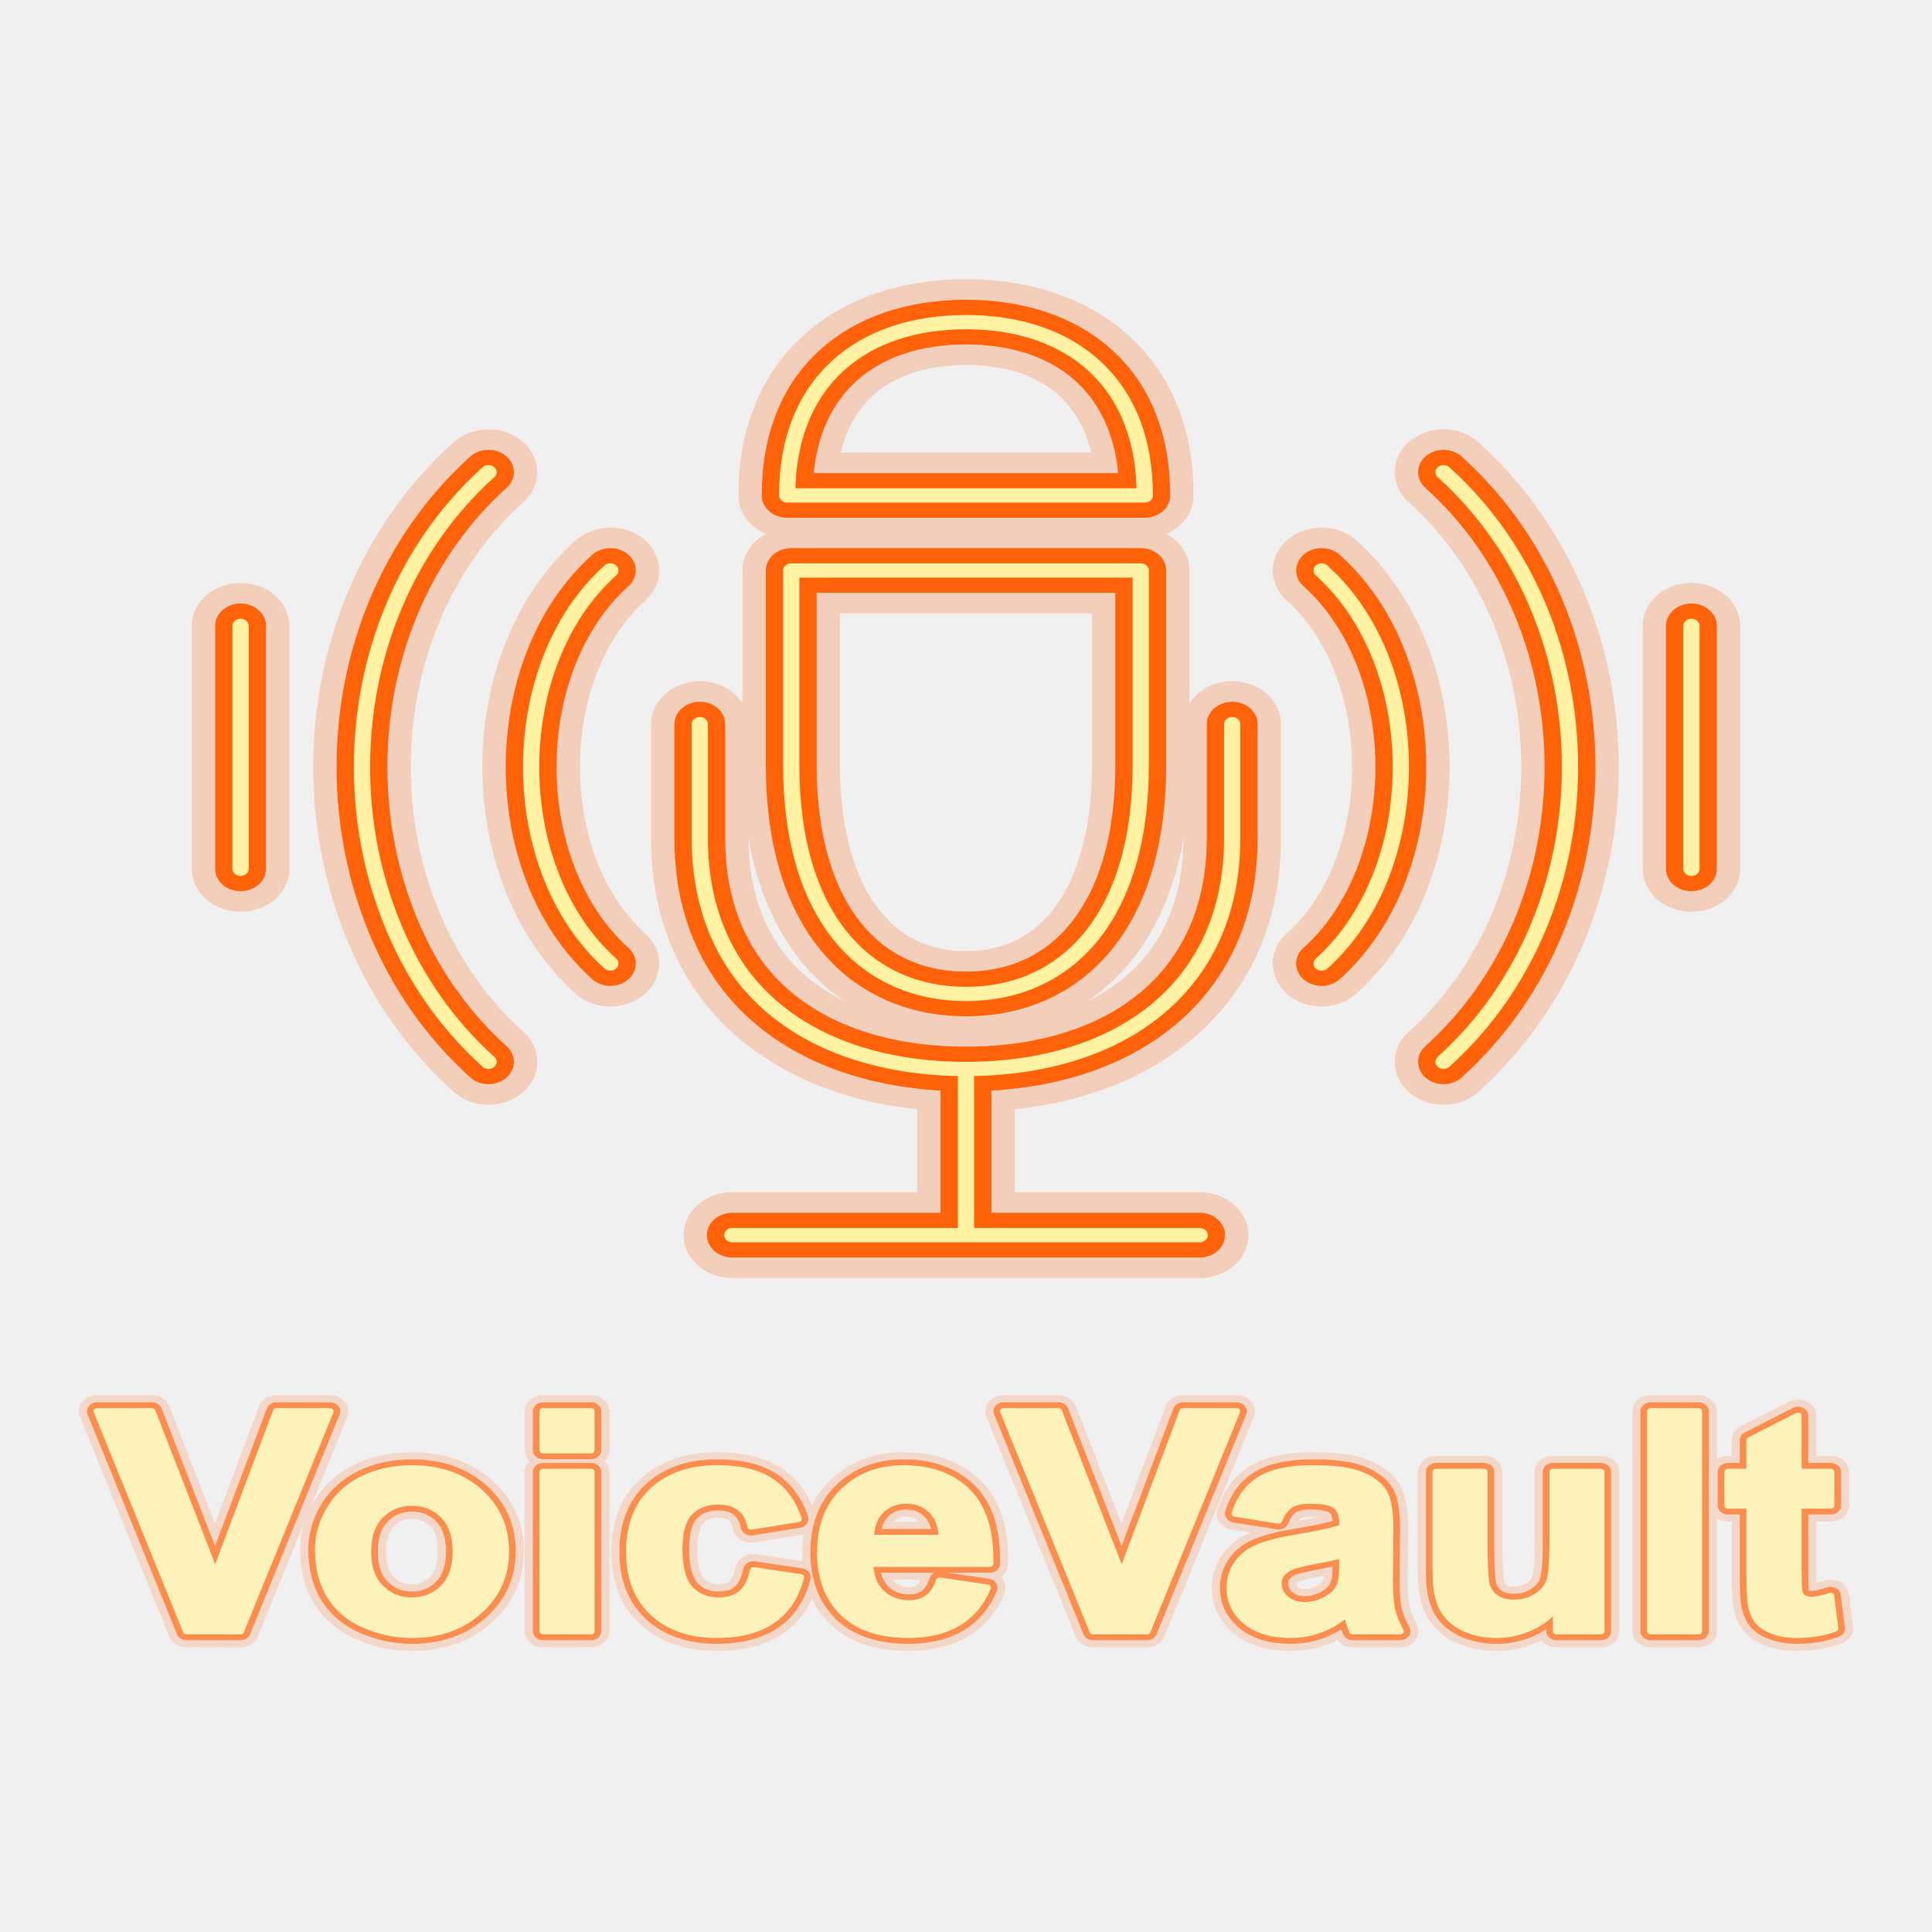
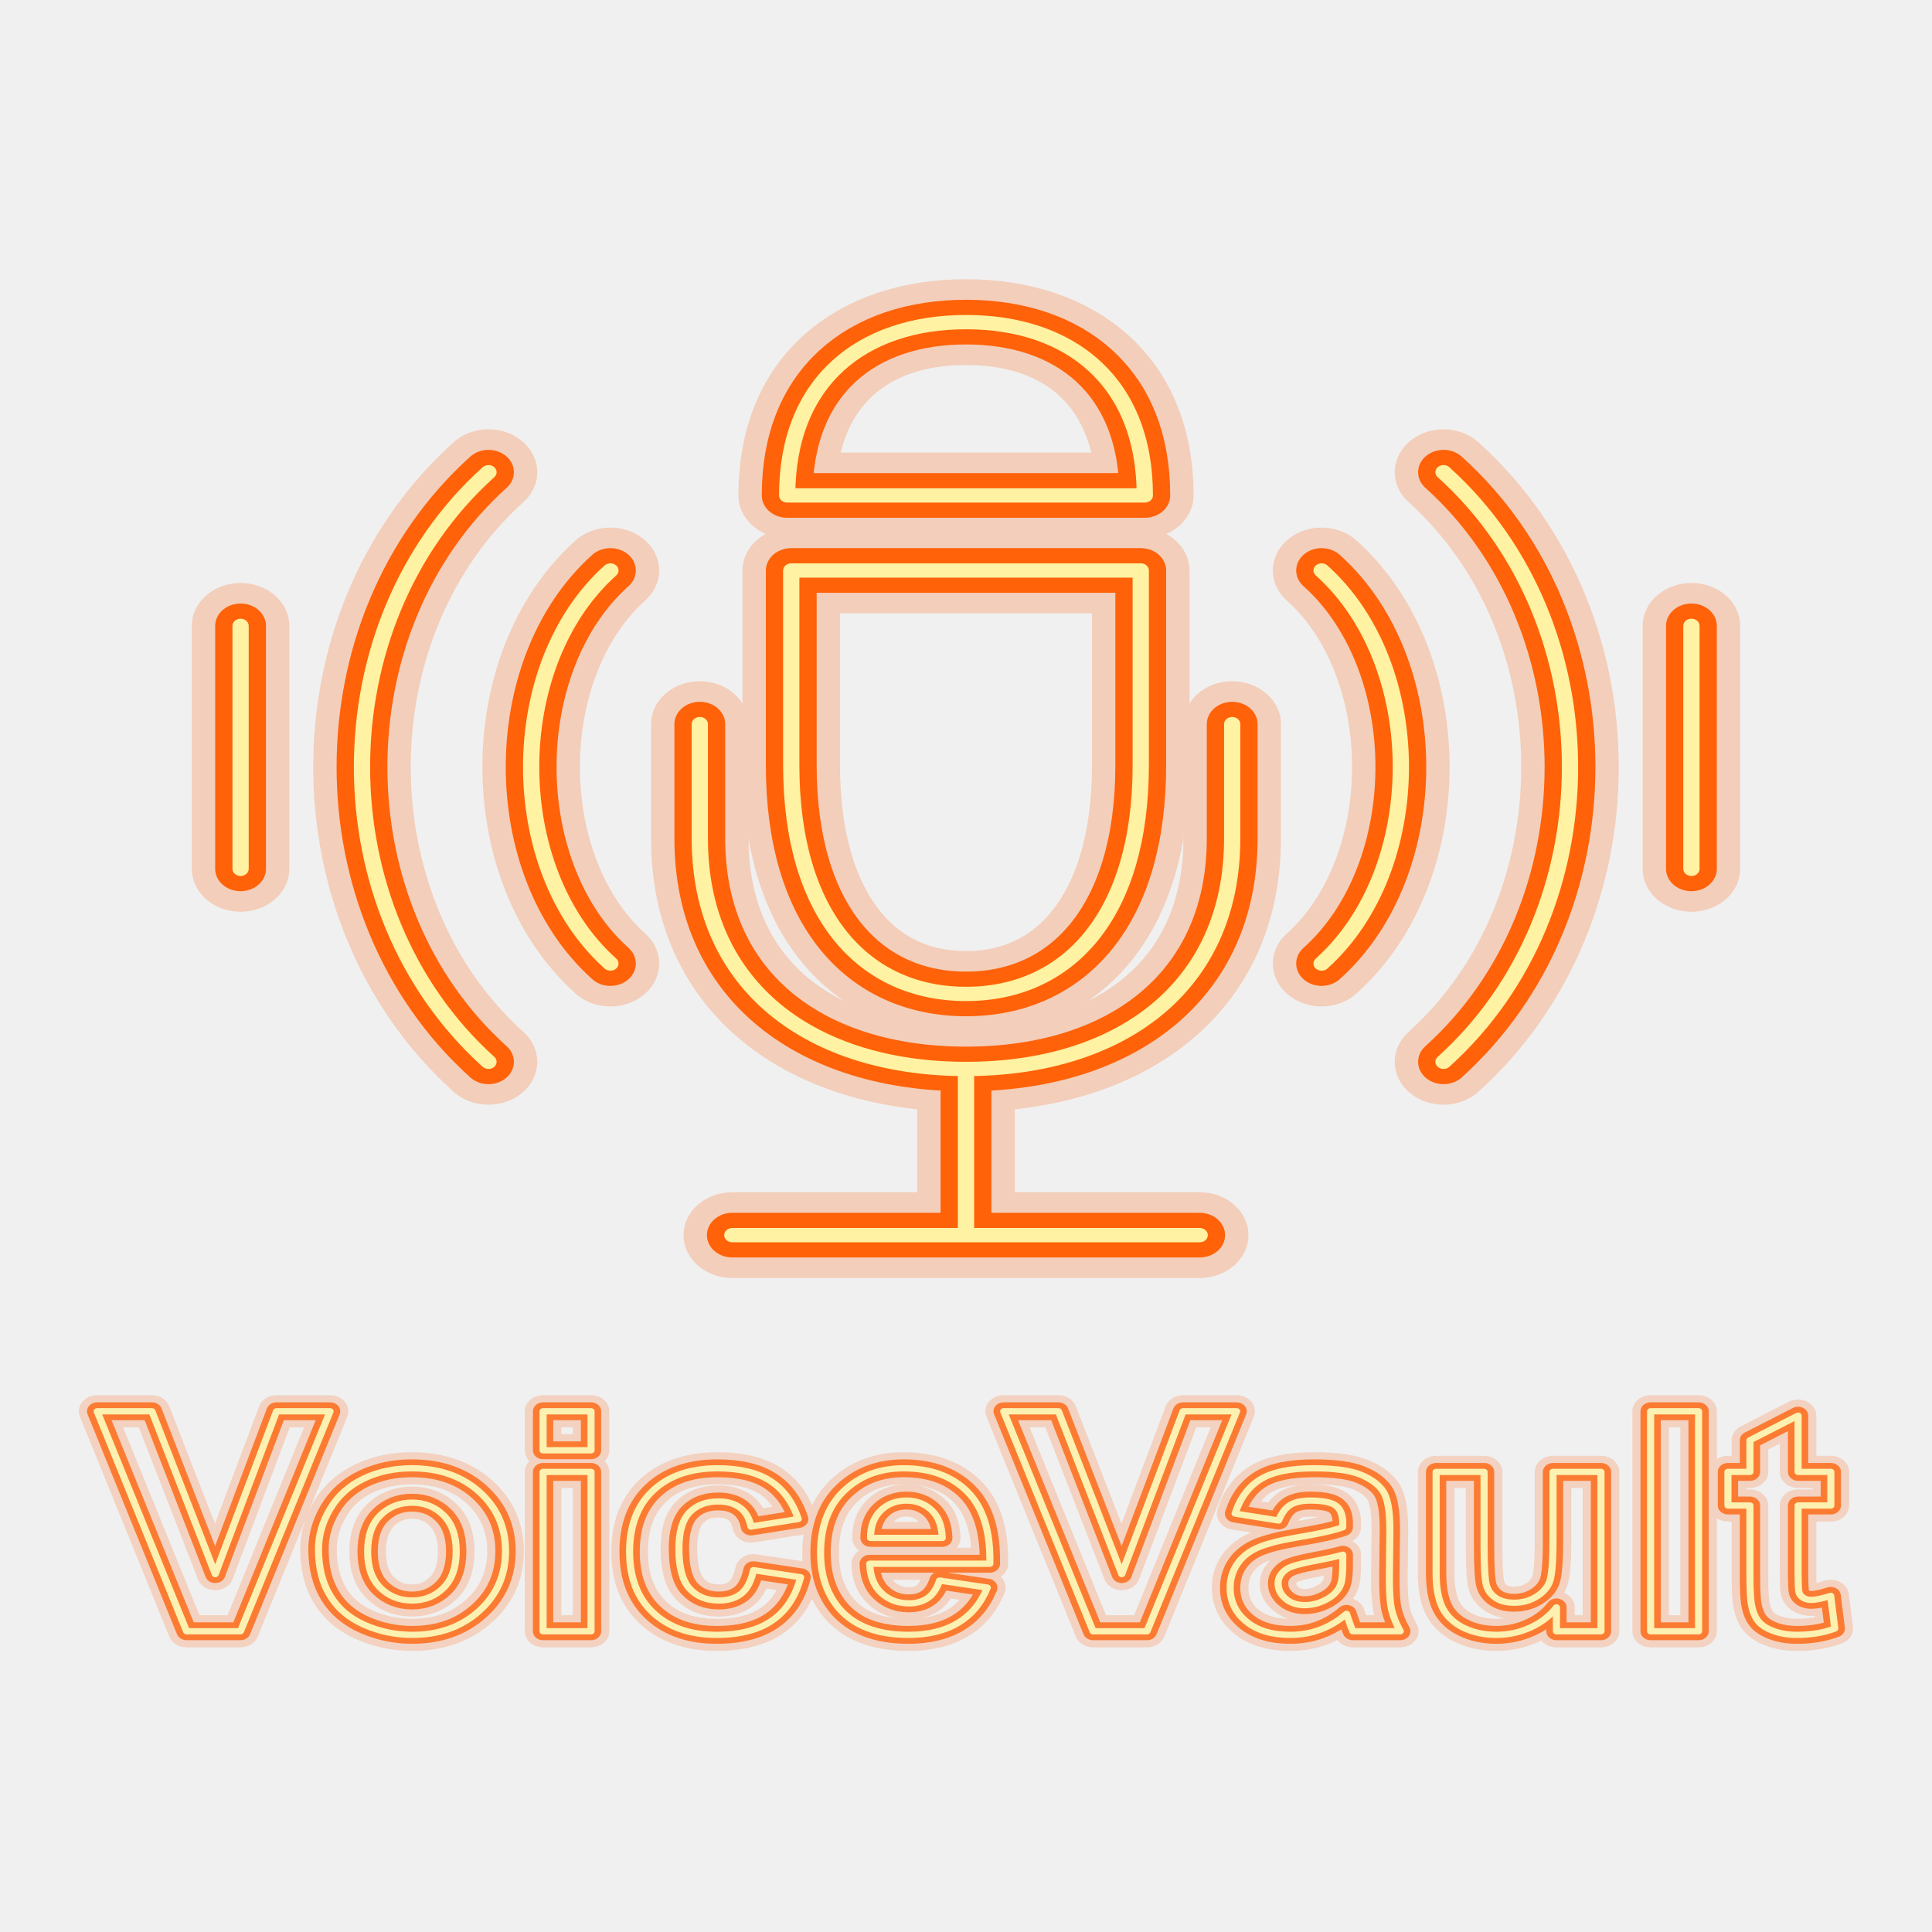
<svg xmlns="http://www.w3.org/2000/svg" width="1024" height="1024" viewBox="0 0 1024 1024" fill="none">
  <g clip-path="url(#clip0_4_2)" transform="matrix(1.077 0 0 0.947 -39.424 68.452)">
    <g opacity="0.22">
      <path d="M424 205C424 141 461 108 512 108C563 108 600 141 600 205H424Z" stroke="#FF5700" stroke-width="48" stroke-linecap="round" stroke-linejoin="round" />
      <path d="M426 247H598V355.966C598 440.414 562 484 512 484C462 484 426 440.414 426 355.966V247Z" stroke="#FF5700" stroke-width="48" stroke-linecap="round" stroke-linejoin="round" />
      <path d="M381 333V397C381 481 437 526 512 526C587 526 643 481 643 397V333" stroke="#FF5700" stroke-width="48" stroke-linecap="round" stroke-linejoin="round" />
      <path d="M512 527V619M397 619H627" stroke="#FF5700" stroke-width="48" stroke-linecap="round" stroke-linejoin="round" />
      <path d="M337 247C285 300 285 414 337 467" stroke="#FF5700" stroke-width="48" stroke-linecap="round" stroke-linejoin="round" />
      <path d="M277 192C194 277 194 437 277 522" stroke="#FF5700" stroke-width="48" stroke-linecap="round" stroke-linejoin="round" />
      <path d="M687 247C739 300 739 414 687 467" stroke="#FF5700" stroke-width="48" stroke-linecap="round" stroke-linejoin="round" />
      <path d="M747 192C830 277 830 437 747 522" stroke="#FF5700" stroke-width="48" stroke-linecap="round" stroke-linejoin="round" />
      <path d="M155 278V414" stroke="#FF5700" stroke-width="48" stroke-linecap="round" stroke-linejoin="round" />
      <path d="M869 278V414" stroke="#FF5700" stroke-width="48" stroke-linecap="round" stroke-linejoin="round" />
    </g>
    <path d="M424 205C424 141 461 108 512 108C563 108 600 141 600 205H424Z" stroke="#FF6208" stroke-width="25" stroke-linecap="round" stroke-linejoin="round" />
    <path d="M426 247H598V355.966C598 440.414 562 484 512 484C462 484 426 440.414 426 355.966V247Z" stroke="#FF6208" stroke-width="25" stroke-linecap="round" stroke-linejoin="round" />
    <path d="M381 333V397C381 481 437 526 512 526C587 526 643 481 643 397V333" stroke="#FF6208" stroke-width="25" stroke-linecap="round" stroke-linejoin="round" />
    <path d="M512 527V619M397 619H627" stroke="#FF6208" stroke-width="25" stroke-linecap="round" stroke-linejoin="round" />
    <path d="M337 247C285 300 285 414 337 467" stroke="#FF6208" stroke-width="25" stroke-linecap="round" stroke-linejoin="round" />
    <path d="M277 192C194 277 194 437 277 522" stroke="#FF6208" stroke-width="25" stroke-linecap="round" stroke-linejoin="round" />
    <path d="M687 247C739 300 739 414 687 467" stroke="#FF6208" stroke-width="25" stroke-linecap="round" stroke-linejoin="round" />
    <path d="M747 192C830 277 830 437 747 522" stroke="#FF6208" stroke-width="25" stroke-linecap="round" stroke-linejoin="round" />
    <path d="M155 278V414" stroke="#FF6208" stroke-width="25" stroke-linecap="round" stroke-linejoin="round" />
    <path d="M869 278V414" stroke="#FF6208" stroke-width="25" stroke-linecap="round" stroke-linejoin="round" />
    <path d="M424 205C424 141 461 108 512 108C563 108 600 141 600 205H424Z" stroke="#FFF2A3" stroke-width="8" stroke-linecap="round" stroke-linejoin="round" />
    <path d="M426 247H598V355.966C598 440.414 562 484 512 484C462 484 426 440.414 426 355.966V247Z" stroke="#FFF2A3" stroke-width="8" stroke-linecap="round" stroke-linejoin="round" />
    <path d="M381 333V397C381 481 437 526 512 526C587 526 643 481 643 397V333" stroke="#FFF2A3" stroke-width="8" stroke-linecap="round" stroke-linejoin="round" />
    <path d="M512 527V619M397 619H627" stroke="#FFF2A3" stroke-width="8" stroke-linecap="round" stroke-linejoin="round" />
    <path d="M337 247C285 300 285 414 337 467" stroke="#FFF2A3" stroke-width="8" stroke-linecap="round" stroke-linejoin="round" />
    <path d="M277 192C194 277 194 437 277 522" stroke="#FFF2A3" stroke-width="8" stroke-linecap="round" stroke-linejoin="round" />
    <path d="M687 247C739 300 739 414 687 467" stroke="#FFF2A3" stroke-width="8" stroke-linecap="round" stroke-linejoin="round" />
    <path d="M747 192C830 277 830 437 747 522" stroke="#FFF2A3" stroke-width="8" stroke-linecap="round" stroke-linejoin="round" />
    <path d="M155 278V414" stroke="#FFF2A3" stroke-width="8" stroke-linecap="round" stroke-linejoin="round" />
    <path d="M869 278V414" stroke="#FFF2A3" stroke-width="8" stroke-linecap="round" stroke-linejoin="round" />
-     <g fill="#FFF2A3" opacity="0.7">
+     <g fill="none" opacity="0.82">
      <path opacity="0.24" d="M128.424 840.707L84.416 717.586H111.375L142.533 808.709L172.684 717.586H199.055L154.963 840.707H128.424ZM193.344 794.852C193.344 787.013 195.275 779.426 199.139 772.092C203.002 764.757 208.475 759.158 215.558 755.295C222.64 751.432 230.549 749.5 239.283 749.5C252.777 749.5 263.835 753.881 272.457 762.644C281.079 771.406 285.391 782.478 285.391 795.859C285.391 809.353 281.037 820.537 272.331 829.411C263.625 838.286 252.665 842.723 239.451 842.723C231.277 842.723 223.48 840.875 216.062 837.18C208.643 833.484 203.002 828.067 199.139 820.929C195.275 813.79 193.344 805.098 193.344 794.852ZM217.531 796.111C217.531 804.958 219.631 811.732 223.83 816.436C228.029 821.139 233.208 823.49 239.367 823.49C245.526 823.49 250.691 821.139 254.862 816.436C259.034 811.732 261.119 804.902 261.119 795.943C261.119 787.209 259.034 780.49 254.862 775.787C250.691 771.084 245.526 768.732 239.367 768.732C233.208 768.732 228.029 771.084 223.83 775.787C219.631 780.49 217.531 787.265 217.531 796.111ZM303.867 739.422V717.586H327.467V739.422H303.867ZM303.867 840.707V751.516H327.467V840.707H303.867ZM429.424 777.887L406.16 782.086C405.376 777.439 403.599 773.939 400.827 771.588C398.056 769.236 394.458 768.061 390.035 768.061C384.156 768.061 379.467 770.09 375.968 774.149C372.468 778.209 370.719 784.997 370.719 794.516C370.719 805.098 372.496 812.572 376.052 816.94C379.607 821.307 384.38 823.49 390.371 823.49C394.85 823.49 398.518 822.217 401.373 819.669C404.229 817.121 406.244 812.74 407.42 806.525L430.6 810.473C428.192 821.111 423.573 829.145 416.742 834.576C409.911 840.007 400.757 842.723 389.279 842.723C376.234 842.723 365.834 838.607 358.079 830.377C350.325 822.147 346.447 810.753 346.447 796.195C346.447 781.47 350.339 770.006 358.121 761.804C365.904 753.601 376.43 749.5 389.699 749.5C400.561 749.5 409.198 751.838 415.608 756.513C422.019 761.188 426.624 768.313 429.424 777.887ZM498.963 812.32L522.479 816.268C519.455 824.89 514.682 831.455 508.159 835.962C501.636 840.469 493.476 842.723 483.678 842.723C468.169 842.723 456.691 837.656 449.244 827.522C443.365 819.403 440.426 809.157 440.426 796.783C440.426 782.002 444.289 770.426 452.016 762.056C459.742 753.685 469.512 749.5 481.326 749.5C494.596 749.5 505.066 753.881 512.736 762.644C520.407 771.406 524.074 784.829 523.738 802.914H464.613C464.781 809.913 466.685 815.358 470.324 819.249C473.964 823.14 478.499 825.086 483.93 825.086C487.625 825.086 490.732 824.078 493.252 822.063C495.772 820.047 497.675 816.8 498.963 812.32ZM500.307 788.469C500.139 781.638 498.375 776.445 495.016 772.89C491.656 769.334 487.569 767.557 482.754 767.557C477.603 767.557 473.348 769.432 469.988 773.184C466.629 776.935 464.977 782.03 465.033 788.469H500.307ZM574.549 840.707L530.541 717.586H557.5L588.658 808.709L618.809 717.586H645.18L601.088 840.707H574.549ZM665.84 778.727L644.424 774.863C646.831 766.241 650.975 759.858 656.854 755.715C662.732 751.572 671.467 749.5 683.057 749.5C693.583 749.5 701.421 750.746 706.572 753.237C711.723 755.729 715.349 758.892 717.448 762.728C719.548 766.563 720.598 773.604 720.598 783.85L720.346 811.397C720.346 819.235 720.724 825.016 721.48 828.739C722.235 832.463 723.649 836.452 725.721 840.707H702.373C701.757 839.139 701.001 836.816 700.106 833.736C699.714 832.337 699.434 831.413 699.266 830.965C695.234 834.884 690.923 837.824 686.332 839.783C681.741 841.743 676.842 842.723 671.635 842.723C662.453 842.723 655.216 840.231 649.925 835.248C644.634 830.265 641.988 823.966 641.988 816.352C641.988 811.313 643.192 806.819 645.6 802.872C648.007 798.925 651.381 795.901 655.72 793.802C660.059 791.702 666.316 789.869 674.49 788.301C685.52 786.229 693.163 784.298 697.418 782.506V780.154C697.418 775.619 696.298 772.386 694.059 770.454C691.819 768.522 687.592 767.557 681.377 767.557C677.178 767.557 673.902 768.382 671.551 770.034C669.199 771.686 667.296 774.583 665.84 778.727ZM697.418 797.875C694.395 798.883 689.607 800.087 683.057 801.486C676.506 802.886 672.223 804.258 670.207 805.602C667.128 807.785 665.588 810.557 665.588 813.916C665.588 817.219 666.82 820.075 669.283 822.482C671.747 824.89 674.882 826.094 678.69 826.094C682.945 826.094 687.004 824.694 690.867 821.895C693.723 819.767 695.598 817.163 696.494 814.084C697.11 812.068 697.418 808.233 697.418 802.578V797.875ZM802.566 840.707V827.354C799.319 832.113 795.05 835.864 789.759 838.607C784.468 841.351 778.883 842.723 773.004 842.723C767.013 842.723 761.638 841.407 756.879 838.775C752.12 836.144 748.676 832.449 746.549 827.69C744.421 822.93 743.357 816.352 743.357 807.953V751.516H766.957V792.5C766.957 805.042 767.391 812.726 768.259 815.554C769.127 818.381 770.708 820.621 773.004 822.273C775.299 823.924 778.211 824.75 781.738 824.75C785.77 824.75 789.381 823.644 792.572 821.433C795.764 819.221 797.947 816.478 799.123 813.202C800.299 809.927 800.887 801.906 800.887 789.141V751.516H824.486V840.707H802.566ZM848.926 840.707V717.586H872.525V840.707H848.926ZM937.613 751.516V770.328H921.488V806.273C921.488 813.552 921.642 817.793 921.95 818.997C922.258 820.201 922.958 821.195 924.05 821.979C925.142 822.762 926.471 823.154 928.039 823.154C930.223 823.154 933.386 822.398 937.529 820.887L939.545 839.195C934.058 841.547 927.843 842.723 920.9 842.723C916.645 842.723 912.81 842.009 909.395 840.581C905.979 839.153 903.474 837.306 901.878 835.038C900.282 832.771 899.176 829.705 898.561 825.842C898.057 823.098 897.805 817.555 897.805 809.213V770.328H886.971V751.516H897.805V733.795L921.488 720.021V751.516H937.613Z" stroke="#FF5700" stroke-width="18" stroke-linejoin="round" />
      <path d="M128.424 840.707L84.416 717.586H111.375L142.533 808.709L172.684 717.586H199.055L154.963 840.707H128.424ZM193.344 794.852C193.344 787.013 195.275 779.426 199.139 772.092C203.002 764.757 208.475 759.158 215.558 755.295C222.64 751.432 230.549 749.5 239.283 749.5C252.777 749.5 263.835 753.881 272.457 762.644C281.079 771.406 285.391 782.478 285.391 795.859C285.391 809.353 281.037 820.537 272.331 829.411C263.625 838.286 252.665 842.723 239.451 842.723C231.277 842.723 223.48 840.875 216.062 837.18C208.643 833.484 203.002 828.067 199.139 820.929C195.275 813.79 193.344 805.098 193.344 794.852ZM217.531 796.111C217.531 804.958 219.631 811.732 223.83 816.436C228.029 821.139 233.208 823.49 239.367 823.49C245.526 823.49 250.691 821.139 254.862 816.436C259.034 811.732 261.119 804.902 261.119 795.943C261.119 787.209 259.034 780.49 254.862 775.787C250.691 771.084 245.526 768.732 239.367 768.732C233.208 768.732 228.029 771.084 223.83 775.787C219.631 780.49 217.531 787.265 217.531 796.111ZM303.867 739.422V717.586H327.467V739.422H303.867ZM303.867 840.707V751.516H327.467V840.707H303.867ZM429.424 777.887L406.16 782.086C405.376 777.439 403.599 773.939 400.827 771.588C398.056 769.236 394.458 768.061 390.035 768.061C384.156 768.061 379.467 770.09 375.968 774.149C372.468 778.209 370.719 784.997 370.719 794.516C370.719 805.098 372.496 812.572 376.052 816.94C379.607 821.307 384.38 823.49 390.371 823.49C394.85 823.49 398.518 822.217 401.373 819.669C404.229 817.121 406.244 812.74 407.42 806.525L430.6 810.473C428.192 821.111 423.573 829.145 416.742 834.576C409.911 840.007 400.757 842.723 389.279 842.723C376.234 842.723 365.834 838.607 358.079 830.377C350.325 822.147 346.447 810.753 346.447 796.195C346.447 781.47 350.339 770.006 358.121 761.804C365.904 753.601 376.43 749.5 389.699 749.5C400.561 749.5 409.198 751.838 415.608 756.513C422.019 761.188 426.624 768.313 429.424 777.887ZM498.963 812.32L522.479 816.268C519.455 824.89 514.682 831.455 508.159 835.962C501.636 840.469 493.476 842.723 483.678 842.723C468.169 842.723 456.691 837.656 449.244 827.522C443.365 819.403 440.426 809.157 440.426 796.783C440.426 782.002 444.289 770.426 452.016 762.056C459.742 753.685 469.512 749.5 481.326 749.5C494.596 749.5 505.066 753.881 512.736 762.644C520.407 771.406 524.074 784.829 523.738 802.914H464.613C464.781 809.913 466.685 815.358 470.324 819.249C473.964 823.14 478.499 825.086 483.93 825.086C487.625 825.086 490.732 824.078 493.252 822.063C495.772 820.047 497.675 816.8 498.963 812.32ZM500.307 788.469C500.139 781.638 498.375 776.445 495.016 772.89C491.656 769.334 487.569 767.557 482.754 767.557C477.603 767.557 473.348 769.432 469.988 773.184C466.629 776.935 464.977 782.03 465.033 788.469H500.307ZM574.549 840.707L530.541 717.586H557.5L588.658 808.709L618.809 717.586H645.18L601.088 840.707H574.549ZM665.84 778.727L644.424 774.863C646.831 766.241 650.975 759.858 656.854 755.715C662.732 751.572 671.467 749.5 683.057 749.5C693.583 749.5 701.421 750.746 706.572 753.237C711.723 755.729 715.349 758.892 717.448 762.728C719.548 766.563 720.598 773.604 720.598 783.85L720.346 811.397C720.346 819.235 720.724 825.016 721.48 828.739C722.235 832.463 723.649 836.452 725.721 840.707H702.373C701.757 839.139 701.001 836.816 700.106 833.736C699.714 832.337 699.434 831.413 699.266 830.965C695.234 834.884 690.923 837.824 686.332 839.783C681.741 841.743 676.842 842.723 671.635 842.723C662.453 842.723 655.216 840.231 649.925 835.248C644.634 830.265 641.988 823.966 641.988 816.352C641.988 811.313 643.192 806.819 645.6 802.872C648.007 798.925 651.381 795.901 655.72 793.802C660.059 791.702 666.316 789.869 674.49 788.301C685.52 786.229 693.163 784.298 697.418 782.506V780.154C697.418 775.619 696.298 772.386 694.059 770.454C691.819 768.522 687.592 767.557 681.377 767.557C677.178 767.557 673.902 768.382 671.551 770.034C669.199 771.686 667.296 774.583 665.84 778.727ZM697.418 797.875C694.395 798.883 689.607 800.087 683.057 801.486C676.506 802.886 672.223 804.258 670.207 805.602C667.128 807.785 665.588 810.557 665.588 813.916C665.588 817.219 666.82 820.075 669.283 822.482C671.747 824.89 674.882 826.094 678.69 826.094C682.945 826.094 687.004 824.694 690.867 821.895C693.723 819.767 695.598 817.163 696.494 814.084C697.11 812.068 697.418 808.233 697.418 802.578V797.875ZM802.566 840.707V827.354C799.319 832.113 795.05 835.864 789.759 838.607C784.468 841.351 778.883 842.723 773.004 842.723C767.013 842.723 761.638 841.407 756.879 838.775C752.12 836.144 748.676 832.449 746.549 827.69C744.421 822.93 743.357 816.352 743.357 807.953V751.516H766.957V792.5C766.957 805.042 767.391 812.726 768.259 815.554C769.127 818.381 770.708 820.621 773.004 822.273C775.299 823.924 778.211 824.75 781.738 824.75C785.77 824.75 789.381 823.644 792.572 821.433C795.764 819.221 797.947 816.478 799.123 813.202C800.299 809.927 800.887 801.906 800.887 789.141V751.516H824.486V840.707H802.566ZM848.926 840.707V717.586H872.525V840.707H848.926ZM937.613 751.516V770.328H921.488V806.273C921.488 813.552 921.642 817.793 921.95 818.997C922.258 820.201 922.958 821.195 924.05 821.979C925.142 822.762 926.471 823.154 928.039 823.154C930.223 823.154 933.386 822.398 937.529 820.887L939.545 839.195C934.058 841.547 927.843 842.723 920.9 842.723C916.645 842.723 912.81 842.009 909.395 840.581C905.979 839.153 903.474 837.306 901.878 835.038C900.282 832.771 899.176 829.705 898.561 825.842C898.057 823.098 897.805 817.555 897.805 809.213V770.328H886.971V751.516H897.805V733.795L921.488 720.021V751.516H937.613Z" stroke="#FF6208" stroke-width="10" stroke-linejoin="round" />
      <path d="M128.424 840.707L84.416 717.586H111.375L142.533 808.709L172.684 717.586H199.055L154.963 840.707H128.424ZM193.344 794.852C193.344 787.013 195.275 779.426 199.139 772.092C203.002 764.757 208.475 759.158 215.558 755.295C222.64 751.432 230.549 749.5 239.283 749.5C252.777 749.5 263.835 753.881 272.457 762.644C281.079 771.406 285.391 782.478 285.391 795.859C285.391 809.353 281.037 820.537 272.331 829.411C263.625 838.286 252.665 842.723 239.451 842.723C231.277 842.723 223.48 840.875 216.062 837.18C208.643 833.484 203.002 828.067 199.139 820.929C195.275 813.79 193.344 805.098 193.344 794.852ZM217.531 796.111C217.531 804.958 219.631 811.732 223.83 816.436C228.029 821.139 233.208 823.49 239.367 823.49C245.526 823.49 250.691 821.139 254.862 816.436C259.034 811.732 261.119 804.902 261.119 795.943C261.119 787.209 259.034 780.49 254.862 775.787C250.691 771.084 245.526 768.732 239.367 768.732C233.208 768.732 228.029 771.084 223.83 775.787C219.631 780.49 217.531 787.265 217.531 796.111ZM303.867 739.422V717.586H327.467V739.422H303.867ZM303.867 840.707V751.516H327.467V840.707H303.867ZM429.424 777.887L406.16 782.086C405.376 777.439 403.599 773.939 400.827 771.588C398.056 769.236 394.458 768.061 390.035 768.061C384.156 768.061 379.467 770.09 375.968 774.149C372.468 778.209 370.719 784.997 370.719 794.516C370.719 805.098 372.496 812.572 376.052 816.94C379.607 821.307 384.38 823.49 390.371 823.49C394.85 823.49 398.518 822.217 401.373 819.669C404.229 817.121 406.244 812.74 407.42 806.525L430.6 810.473C428.192 821.111 423.573 829.145 416.742 834.576C409.911 840.007 400.757 842.723 389.279 842.723C376.234 842.723 365.834 838.607 358.079 830.377C350.325 822.147 346.447 810.753 346.447 796.195C346.447 781.47 350.339 770.006 358.121 761.804C365.904 753.601 376.43 749.5 389.699 749.5C400.561 749.5 409.198 751.838 415.608 756.513C422.019 761.188 426.624 768.313 429.424 777.887ZM498.963 812.32L522.479 816.268C519.455 824.89 514.682 831.455 508.159 835.962C501.636 840.469 493.476 842.723 483.678 842.723C468.169 842.723 456.691 837.656 449.244 827.522C443.365 819.403 440.426 809.157 440.426 796.783C440.426 782.002 444.289 770.426 452.016 762.056C459.742 753.685 469.512 749.5 481.326 749.5C494.596 749.5 505.066 753.881 512.736 762.644C520.407 771.406 524.074 784.829 523.738 802.914H464.613C464.781 809.913 466.685 815.358 470.324 819.249C473.964 823.14 478.499 825.086 483.93 825.086C487.625 825.086 490.732 824.078 493.252 822.063C495.772 820.047 497.675 816.8 498.963 812.32ZM500.307 788.469C500.139 781.638 498.375 776.445 495.016 772.89C491.656 769.334 487.569 767.557 482.754 767.557C477.603 767.557 473.348 769.432 469.988 773.184C466.629 776.935 464.977 782.03 465.033 788.469H500.307ZM574.549 840.707L530.541 717.586H557.5L588.658 808.709L618.809 717.586H645.18L601.088 840.707H574.549ZM665.84 778.727L644.424 774.863C646.831 766.241 650.975 759.858 656.854 755.715C662.732 751.572 671.467 749.5 683.057 749.5C693.583 749.5 701.421 750.746 706.572 753.237C711.723 755.729 715.349 758.892 717.448 762.728C719.548 766.563 720.598 773.604 720.598 783.85L720.346 811.397C720.346 819.235 720.724 825.016 721.48 828.739C722.235 832.463 723.649 836.452 725.721 840.707H702.373C701.757 839.139 701.001 836.816 700.106 833.736C699.714 832.337 699.434 831.413 699.266 830.965C695.234 834.884 690.923 837.824 686.332 839.783C681.741 841.743 676.842 842.723 671.635 842.723C662.453 842.723 655.216 840.231 649.925 835.248C644.634 830.265 641.988 823.966 641.988 816.352C641.988 811.313 643.192 806.819 645.6 802.872C648.007 798.925 651.381 795.901 655.72 793.802C660.059 791.702 666.316 789.869 674.49 788.301C685.52 786.229 693.163 784.298 697.418 782.506V780.154C697.418 775.619 696.298 772.386 694.059 770.454C691.819 768.522 687.592 767.557 681.377 767.557C677.178 767.557 673.902 768.382 671.551 770.034C669.199 771.686 667.296 774.583 665.84 778.727ZM697.418 797.875C694.395 798.883 689.607 800.087 683.057 801.486C676.506 802.886 672.223 804.258 670.207 805.602C667.128 807.785 665.588 810.557 665.588 813.916C665.588 817.219 666.82 820.075 669.283 822.482C671.747 824.89 674.882 826.094 678.69 826.094C682.945 826.094 687.004 824.694 690.867 821.895C693.723 819.767 695.598 817.163 696.494 814.084C697.11 812.068 697.418 808.233 697.418 802.578V797.875ZM802.566 840.707V827.354C799.319 832.113 795.05 835.864 789.759 838.607C784.468 841.351 778.883 842.723 773.004 842.723C767.013 842.723 761.638 841.407 756.879 838.775C752.12 836.144 748.676 832.449 746.549 827.69C744.421 822.93 743.357 816.352 743.357 807.953V751.516H766.957V792.5C766.957 805.042 767.391 812.726 768.259 815.554C769.127 818.381 770.708 820.621 773.004 822.273C775.299 823.924 778.211 824.75 781.738 824.75C785.77 824.75 789.381 823.644 792.572 821.433C795.764 819.221 797.947 816.478 799.123 813.202C800.299 809.927 800.887 801.906 800.887 789.141V751.516H824.486V840.707H802.566ZM848.926 840.707V717.586H872.525V840.707H848.926ZM937.613 751.516V770.328H921.488V806.273C921.488 813.552 921.642 817.793 921.95 818.997C922.258 820.201 922.958 821.195 924.05 821.979C925.142 822.762 926.471 823.154 928.039 823.154C930.223 823.154 933.386 822.398 937.529 820.887L939.545 839.195C934.058 841.547 927.843 842.723 920.9 842.723C916.645 842.723 912.81 842.009 909.395 840.581C905.979 839.153 903.474 837.306 901.878 835.038C900.282 832.771 899.176 829.705 898.561 825.842C898.057 823.098 897.805 817.555 897.805 809.213V770.328H886.971V751.516H897.805V733.795L921.488 720.021V751.516H937.613Z" stroke="#FFF2A3" stroke-width="3.5" stroke-linejoin="round" />
    </g>
  </g>
  <defs>
    <clipPath id="clip0_4_2">
      <rect width="1024" height="1024" fill="white" />
    </clipPath>
  </defs>
</svg>
